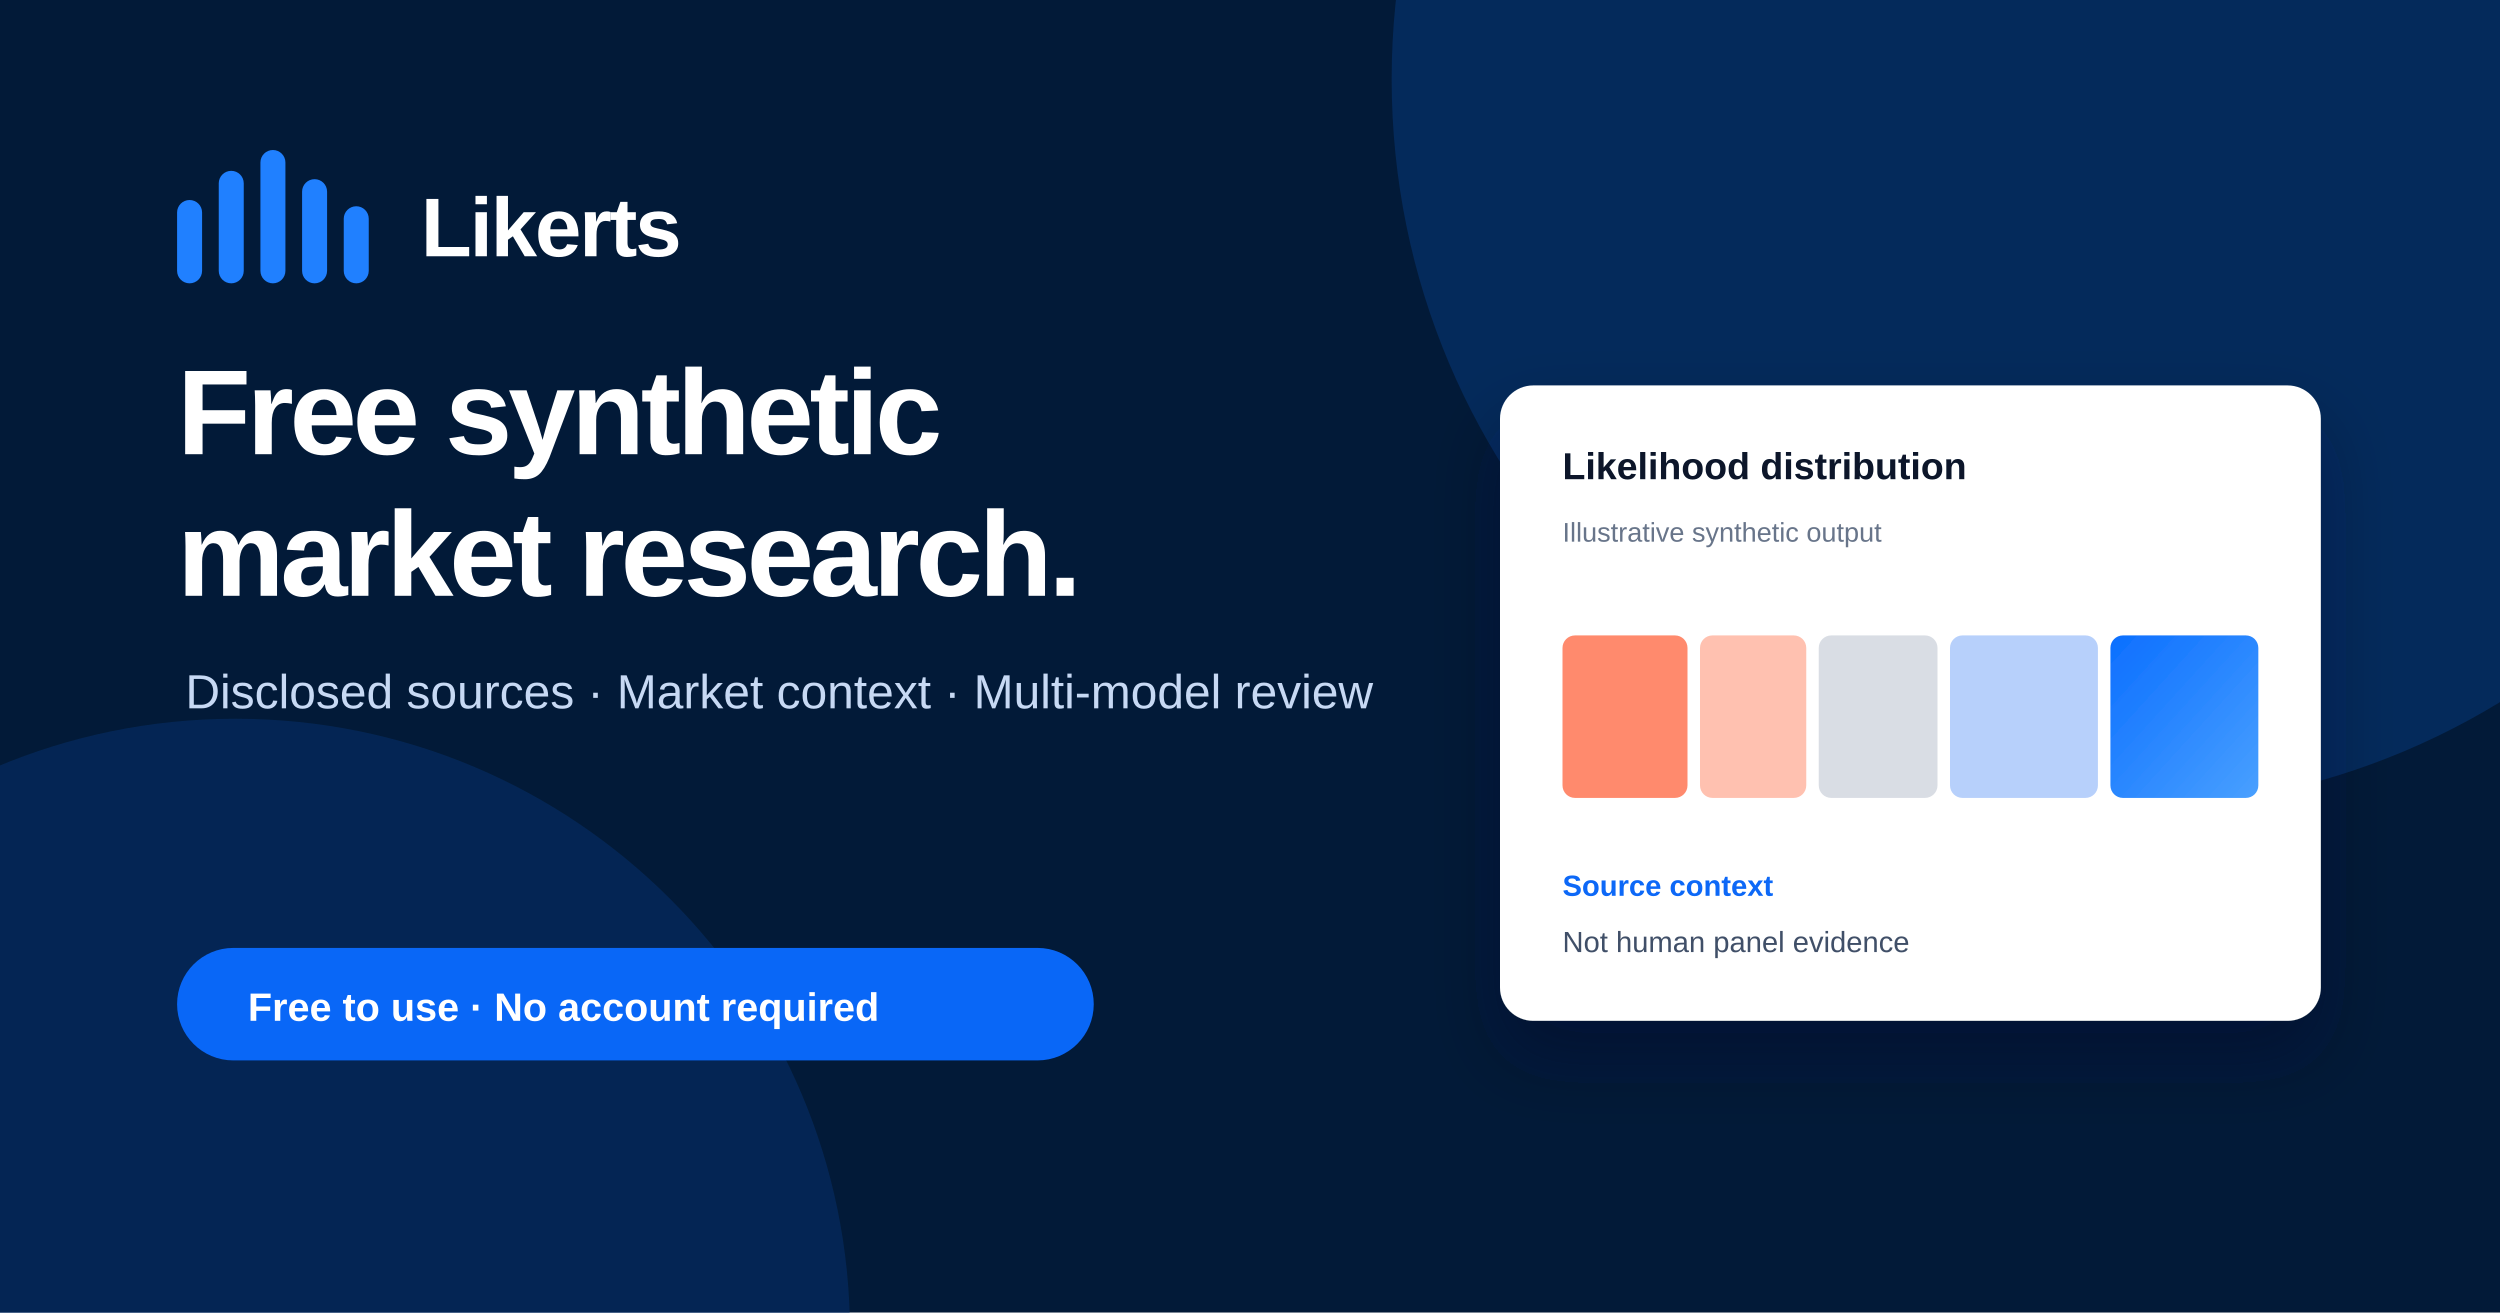
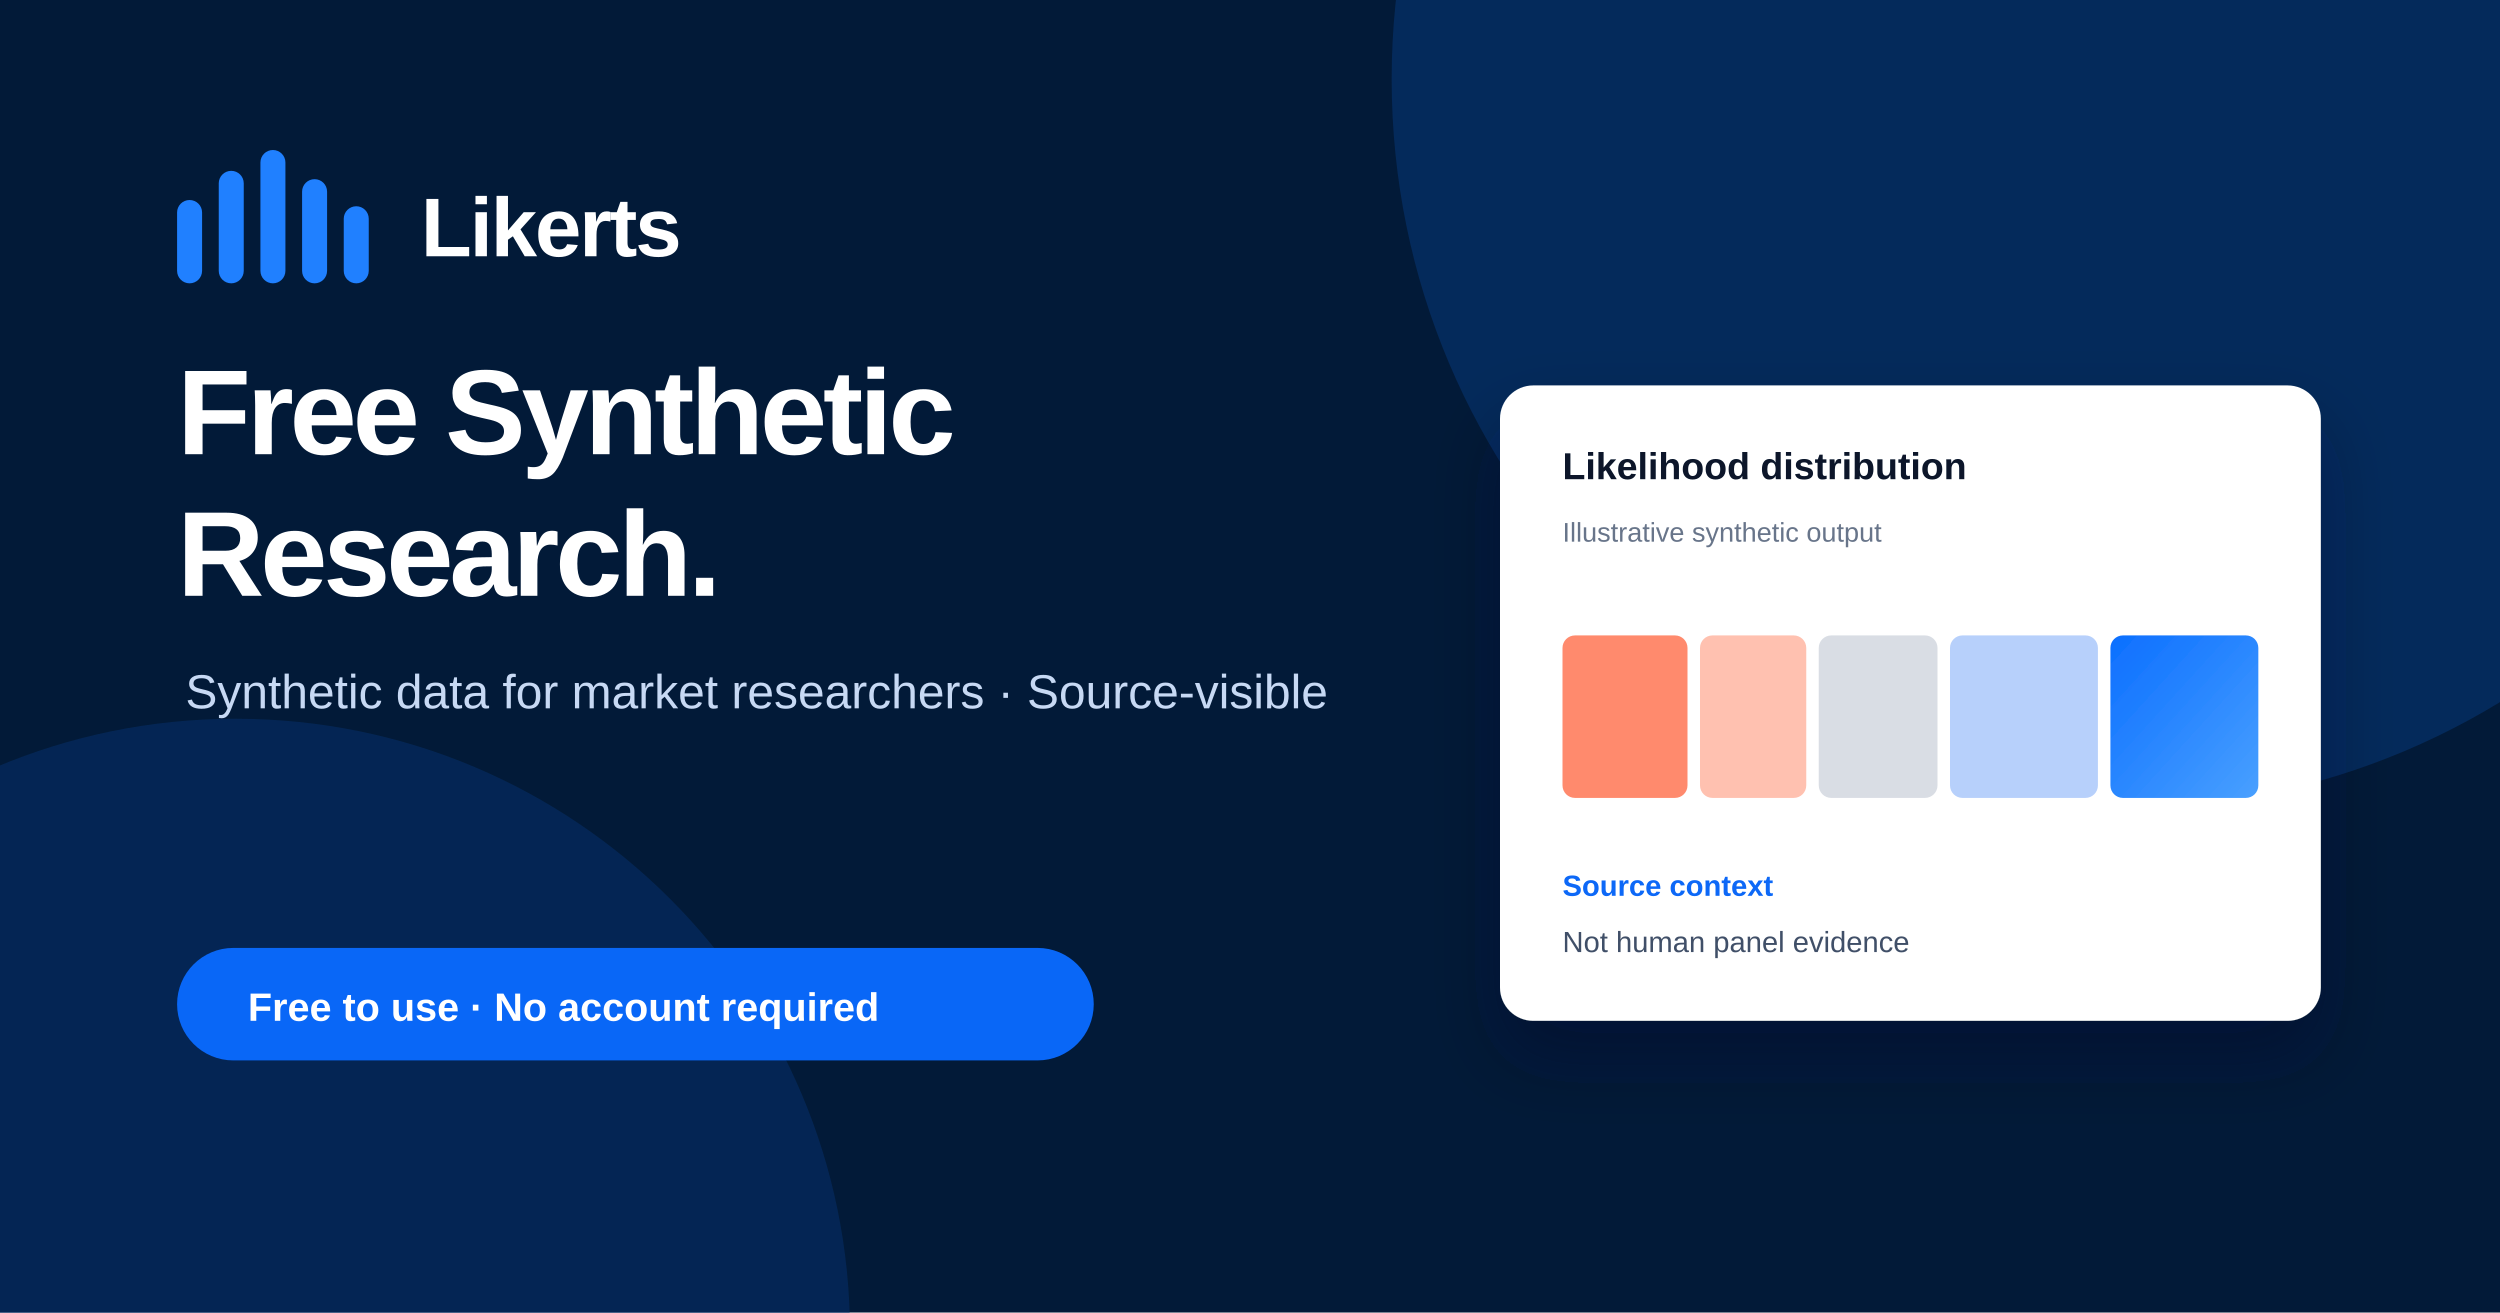
<svg xmlns="http://www.w3.org/2000/svg" width="1200" height="630" viewBox="0 0 1200 630" role="img" aria-labelledby="title desc">
  <defs>
    <linearGradient id="glow" x1="0" y1="0" x2="1" y2="1">
      <stop stop-color="#0c6fff" />
      <stop offset="1" stop-color="#49a0ff" />
    </linearGradient>
    <filter id="shadow" x="-20%" y="-20%" width="140%" height="150%">
      <feDropShadow dx="0" dy="18" stdDeviation="18" flood-color="#001126" flood-opacity=".32" />
    </filter>
  </defs>
  <rect width="1200" height="630" fill="#021a38" />
  <circle cx="1018" cy="38" r="350" fill="#073b82" opacity=".48" />
  <circle cx="113" cy="640" r="295" fill="#063476" opacity=".45" />
  <g transform="translate(85 72)">
    <g fill="#2080ff">
      <rect x="0" y="24" width="12" height="40" rx="6" />
      <rect x="20" y="10" width="12" height="54" rx="6" />
      <rect x="40" y="0" width="12" height="64" rx="6" />
      <rect x="60" y="14" width="12" height="50" rx="6" />
      <rect x="80" y="27" width="12" height="37" rx="6" />
    </g>
    <text x="117" y="51" fill="white" font-family="Arial, sans-serif" font-size="40" font-weight="700" letter-spacing="-1">Likerts</text>
  </g>
-   <text x="85" y="218" fill="white" font-family="Arial, sans-serif" font-size="58" font-weight="700" letter-spacing="-2">Free synthetic</text>
-   <text x="85" y="286" fill="white" font-family="Arial, sans-serif" font-size="58" font-weight="700" letter-spacing="-2">market research.</text>
-   <text x="89" y="340" fill="#c7d9f4" font-family="Arial, sans-serif" font-size="23">Disclosed sources · Market context · Multi-model review</text>
+   <text x="85" y="218" fill="white" font-family="Arial, sans-serif" font-size="58" font-weight="700" letter-spacing="-2">Free Synthetic</text>
+   <text x="85" y="286" fill="white" font-family="Arial, sans-serif" font-size="58" font-weight="700" letter-spacing="-2">Research.</text>
+   <text x="89" y="340" fill="#c7d9f4" font-family="Arial, sans-serif" font-size="23">Synthetic data for market researchers · Source-visible</text>
  <g transform="translate(720 185)" filter="url(#shadow)">
    <rect width="394" height="305" rx="16" fill="#fff" />
    <text x="30" y="45" fill="#08152a" font-family="Arial, sans-serif" font-size="18" font-weight="700">Likelihood distribution</text>
    <text x="30" y="75" fill="#68758a" font-family="Arial, sans-serif" font-size="13">Illustrative synthetic output</text>
    <rect x="30" y="120" width="60" height="78" rx="6" fill="#ff8a6d" />
    <rect x="96" y="120" width="51" height="78" rx="6" fill="#ffc1b0" />
    <rect x="153" y="120" width="57" height="78" rx="6" fill="#d9dde4" />
    <rect x="216" y="120" width="71" height="78" rx="6" fill="#b7d0fb" />
    <rect x="293" y="120" width="71" height="78" rx="6" fill="url(#glow)" />
    <text x="30" y="245" fill="#0967f7" font-family="Arial, sans-serif" font-size="14" font-weight="700">Source context</text>
    <text x="30" y="272" fill="#415068" font-family="Arial, sans-serif" font-size="14">Not human panel evidence</text>
  </g>
  <rect x="85" y="455" width="440" height="54" rx="27" fill="#0967f7" />
  <text x="119" y="490" fill="white" font-family="Arial, sans-serif" font-size="19" font-weight="700">Free to use · No account required</text>
</svg>
